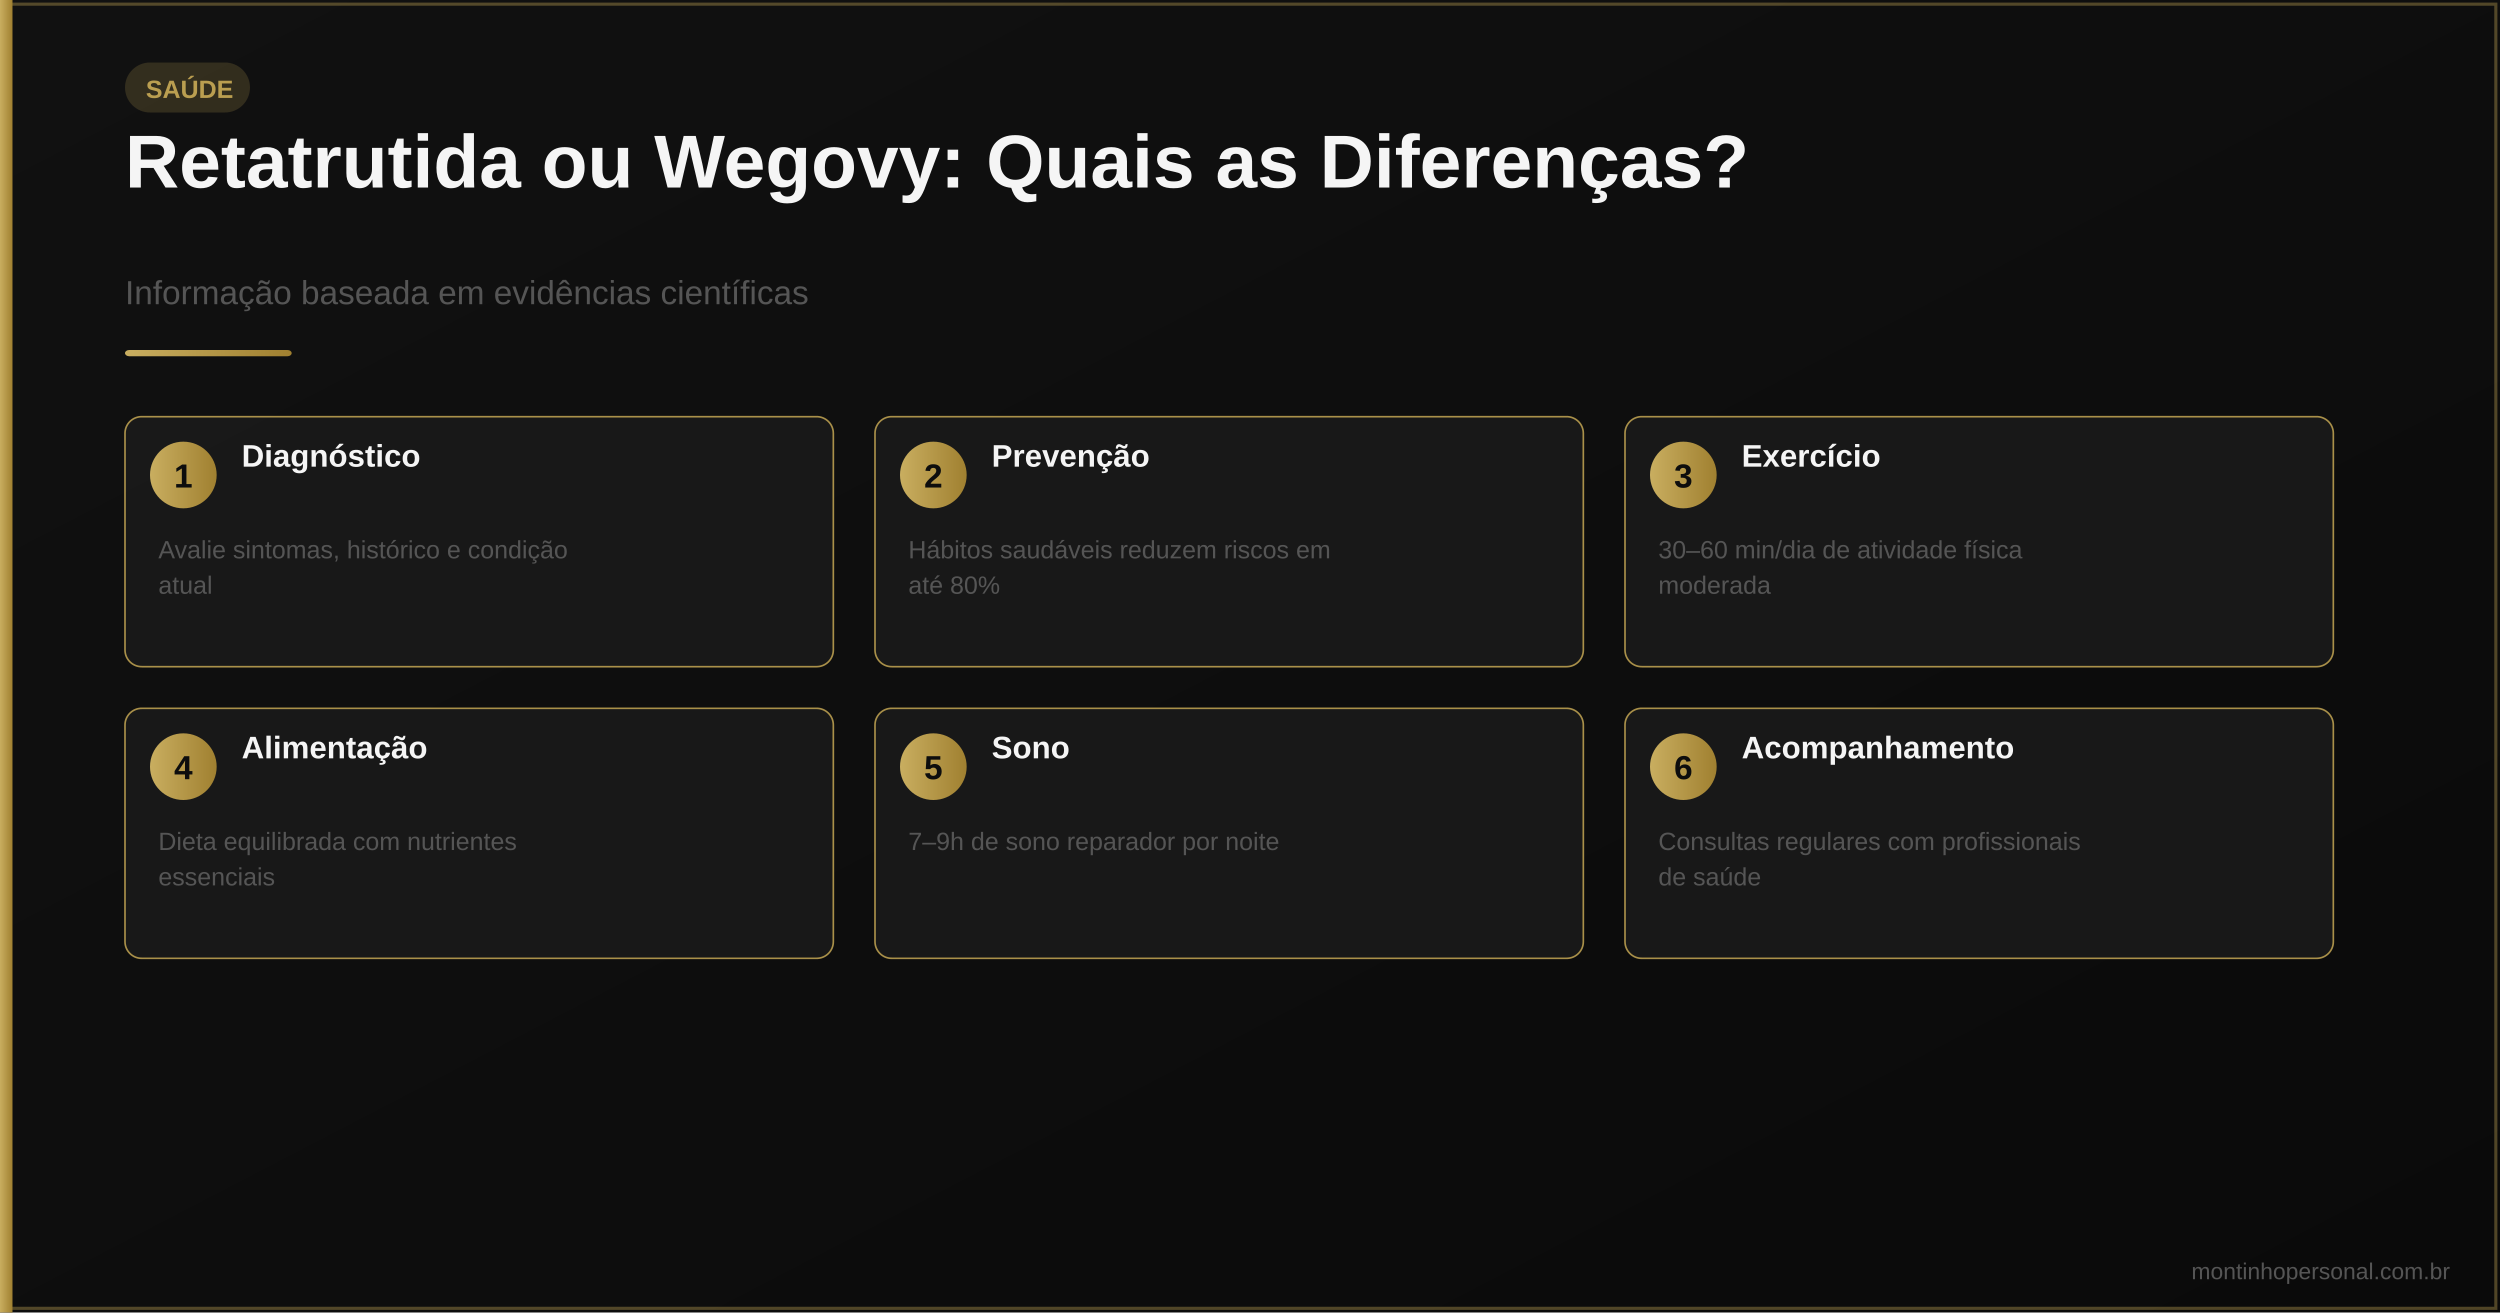
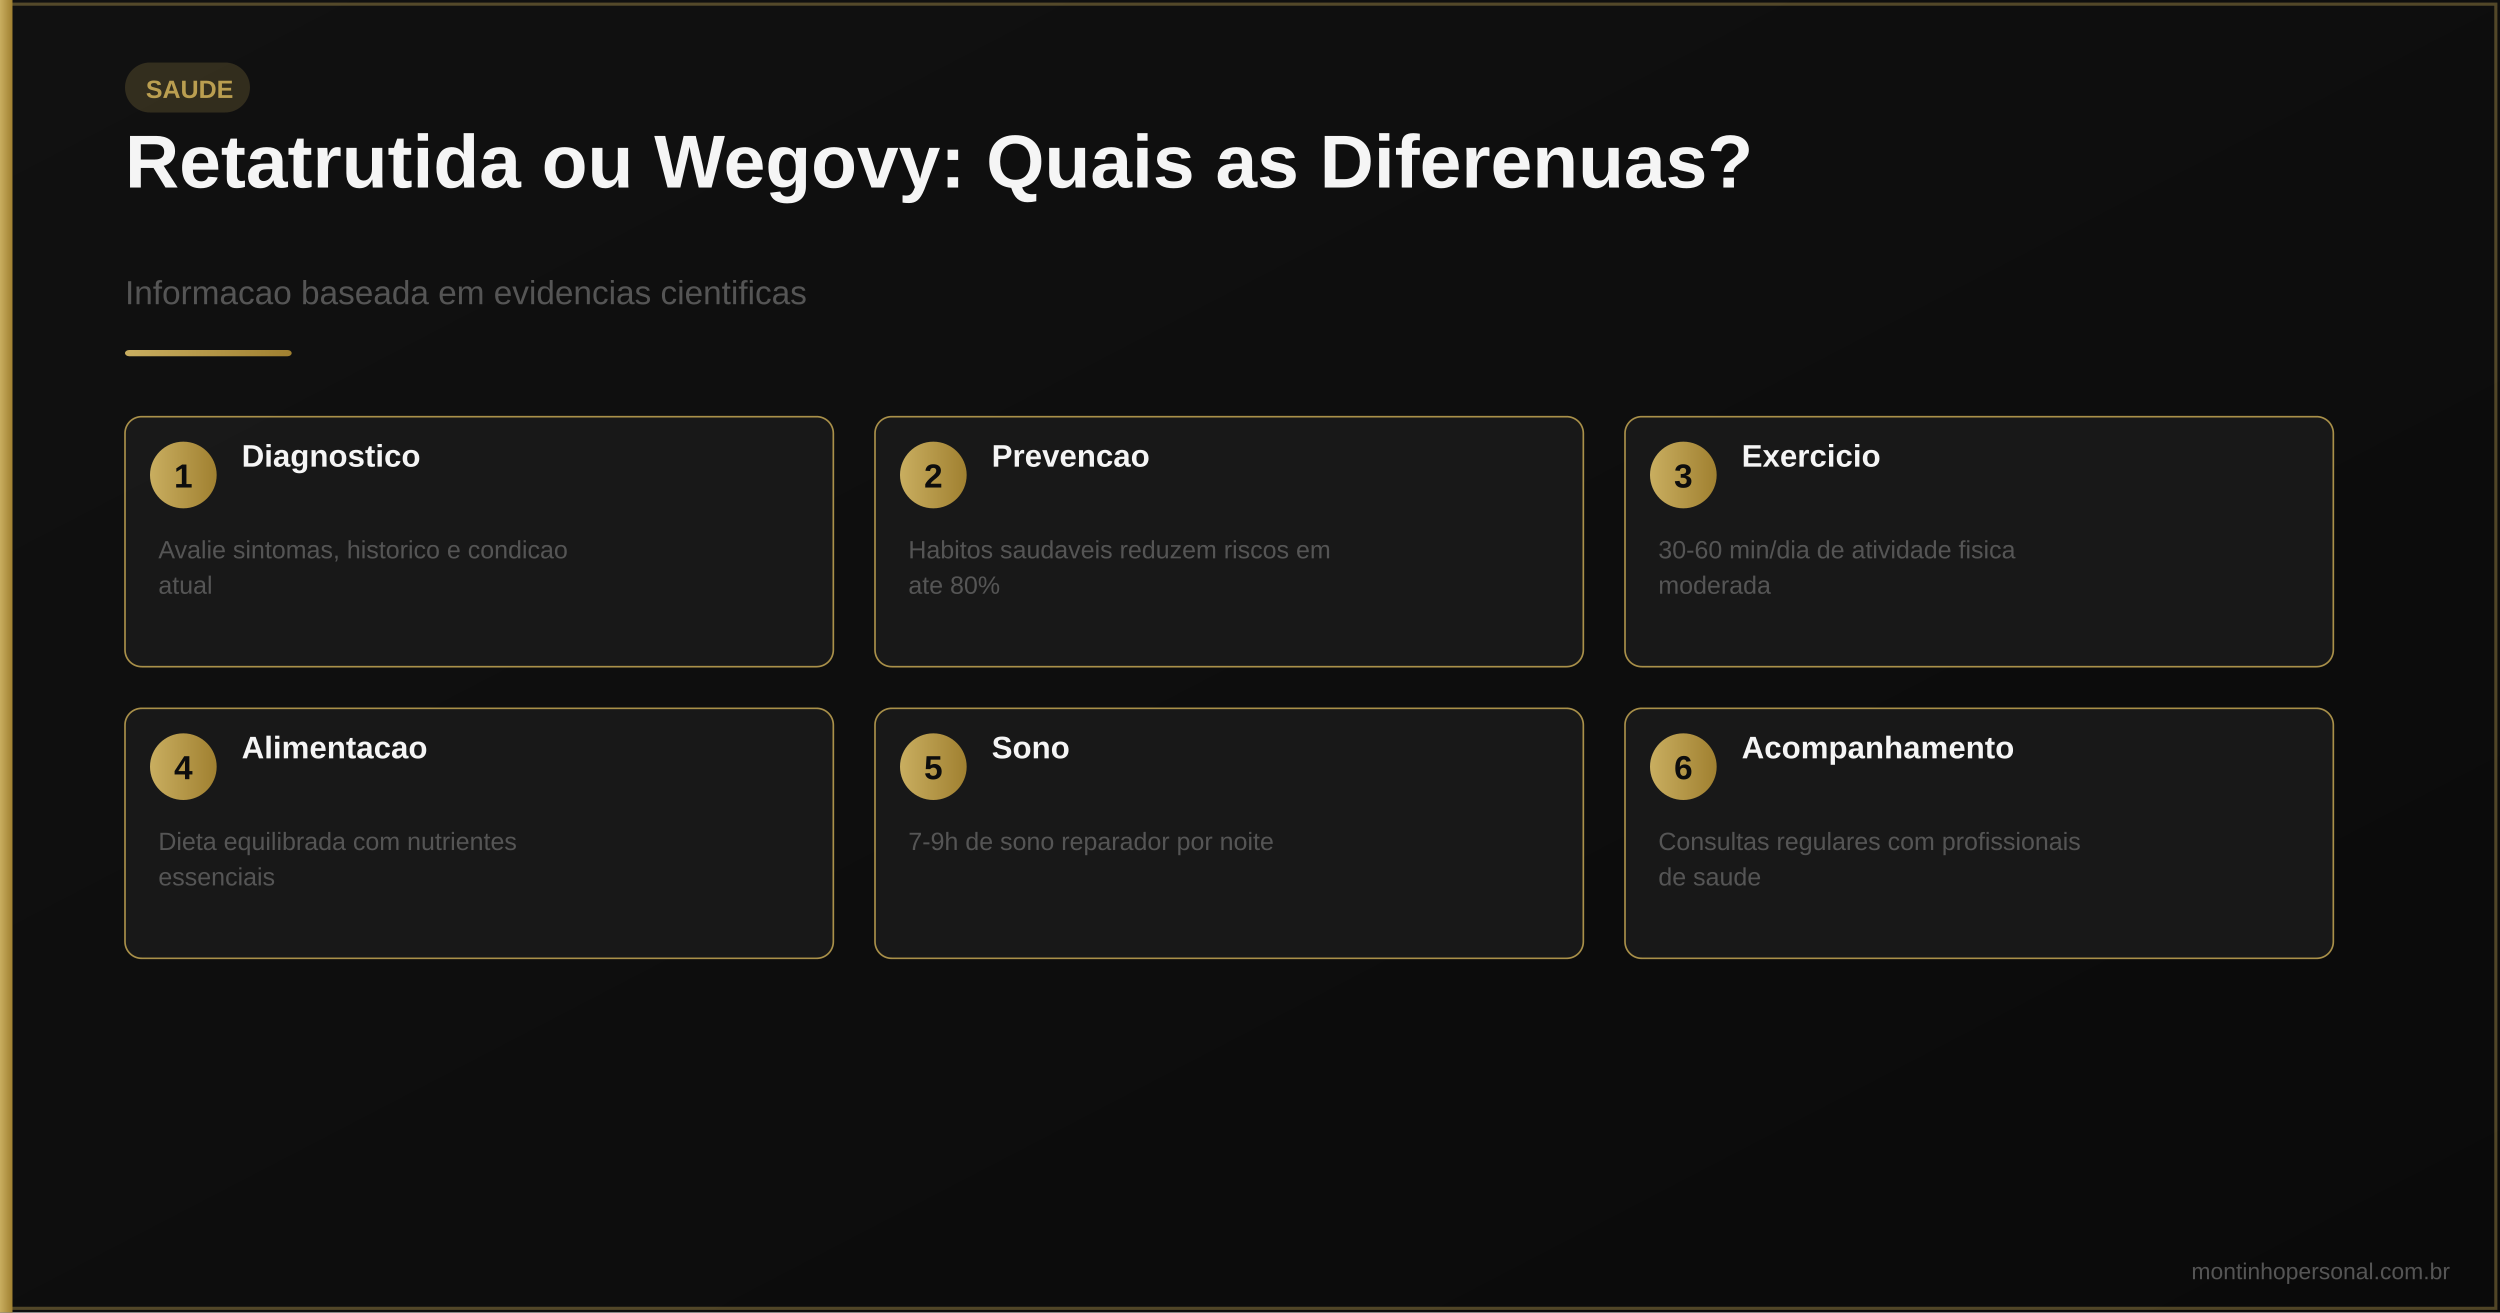
- <svg xmlns="http://www.w3.org/2000/svg" viewBox="0 0 1200 630" width="1200" height="630" role="img" aria-label="Retatrutida ou Wegovy: Quais as Diferenças?">
+ <svg xmlns="http://www.w3.org/2000/svg" viewBox="0 0 1200 630" width="1200" height="630" role="img" aria-label="Retatrutida ou Wegovy: Quais as Diferenuas?">
  <defs>
    <linearGradient id="bg" x1="0" y1="0" x2="1" y2="1">
      <stop offset="0%" stop-color="#111111" />
      <stop offset="100%" stop-color="#0a0a0a" />
    </linearGradient>
    <linearGradient id="gold" x1="0" y1="0" x2="1" y2="0">
      <stop offset="0%" stop-color="#C9AE60" />
      <stop offset="100%" stop-color="#A08030" />
    </linearGradient>
  </defs>
  <rect width="1200" height="630" fill="url(#bg)" />
  <rect x="2" y="2" width="1196" height="626" fill="none" stroke="#BA9E50" stroke-width="1.5" opacity="0.4" />
  <rect x="0" y="0" width="6" height="630" fill="url(#gold)" />
  <text x="1176" y="614" font-family="Arial,sans-serif" font-size="11" fill="#555555" text-anchor="end">montinhopersonal.com.br</text>
  <rect x="60" y="30" width="60" height="24" rx="12" fill="#BA9E50" opacity="0.2" />
-   <text x="70" y="47" font-family="Arial,sans-serif" font-size="12" fill="#BA9E50" font-weight="bold">SAÚDE</text>
-   <text x="60" y="90" font-family="Arial,sans-serif" font-size="36" fill="#F5F5F5" font-weight="bold">Retatrutida ou Wegovy: Quais as Diferenças?</text>
-   <text x="60" y="146" font-family="Arial,sans-serif" font-size="16" fill="#555555">Informação baseada em evidências científicas</text>
+   <text x="70" y="47" font-family="Arial,sans-serif" font-size="12" fill="#BA9E50" font-weight="bold">SAUDE</text>
+   <text x="60" y="90" font-family="Arial,sans-serif" font-size="36" fill="#F5F5F5" font-weight="bold">Retatrutida ou Wegovy: Quais as Diferenuas?</text>
+   <text x="60" y="146" font-family="Arial,sans-serif" font-size="16" fill="#555555">Informacao baseada em evidencias cientificas</text>
  <rect x="60" y="168" width="80" height="3" rx="2" fill="url(#gold)" />
  <rect x="60" y="200" width="340" height="120" rx="8" fill="#1a1a1a" stroke="#BA9E50" stroke-width="0.8" opacity="0.9" />
  <circle cx="88" cy="228" r="16" fill="url(#gold)" />
  <text x="88" y="234" font-family="Arial,sans-serif" font-size="16" fill="#0d0d0d" text-anchor="middle" font-weight="bold">1</text>
-   <text x="116" y="224" font-family="Arial,sans-serif" font-size="15" fill="#F5F5F5" font-weight="bold">Diagnóstico</text>
-   <text x="76" y="268" font-family="Arial,sans-serif" font-size="12" fill="#555555">Avalie sintomas, histórico e condição</text>
+   <text x="116" y="224" font-family="Arial,sans-serif" font-size="15" fill="#F5F5F5" font-weight="bold">Diagnostico</text>
+   <text x="76" y="268" font-family="Arial,sans-serif" font-size="12" fill="#555555">Avalie sintomas, historico e condicao</text>
  <text x="76" y="285" font-family="Arial,sans-serif" font-size="12" fill="#555555">atual</text>
  <rect x="420" y="200" width="340" height="120" rx="8" fill="#1a1a1a" stroke="#BA9E50" stroke-width="0.8" opacity="0.9" />
  <circle cx="448" cy="228" r="16" fill="url(#gold)" />
  <text x="448" y="234" font-family="Arial,sans-serif" font-size="16" fill="#0d0d0d" text-anchor="middle" font-weight="bold">2</text>
-   <text x="476" y="224" font-family="Arial,sans-serif" font-size="15" fill="#F5F5F5" font-weight="bold">Prevenção</text>
-   <text x="436" y="268" font-family="Arial,sans-serif" font-size="12" fill="#555555">Hábitos saudáveis reduzem riscos em</text>
-   <text x="436" y="285" font-family="Arial,sans-serif" font-size="12" fill="#555555">até 80%</text>
+   <text x="476" y="224" font-family="Arial,sans-serif" font-size="15" fill="#F5F5F5" font-weight="bold">Prevencao</text>
+   <text x="436" y="268" font-family="Arial,sans-serif" font-size="12" fill="#555555">Habitos saudaveis reduzem riscos em</text>
+   <text x="436" y="285" font-family="Arial,sans-serif" font-size="12" fill="#555555">ate 80%</text>
  <rect x="780" y="200" width="340" height="120" rx="8" fill="#1a1a1a" stroke="#BA9E50" stroke-width="0.8" opacity="0.9" />
  <circle cx="808" cy="228" r="16" fill="url(#gold)" />
  <text x="808" y="234" font-family="Arial,sans-serif" font-size="16" fill="#0d0d0d" text-anchor="middle" font-weight="bold">3</text>
-   <text x="836" y="224" font-family="Arial,sans-serif" font-size="15" fill="#F5F5F5" font-weight="bold">Exercício</text>
-   <text x="796" y="268" font-family="Arial,sans-serif" font-size="12" fill="#555555">30–60 min/dia de atividade física</text>
+   <text x="836" y="224" font-family="Arial,sans-serif" font-size="15" fill="#F5F5F5" font-weight="bold">Exercicio</text>
+   <text x="796" y="268" font-family="Arial,sans-serif" font-size="12" fill="#555555">30-60 min/dia de atividade fisica</text>
  <text x="796" y="285" font-family="Arial,sans-serif" font-size="12" fill="#555555">moderada</text>
  <rect x="60" y="340" width="340" height="120" rx="8" fill="#1a1a1a" stroke="#BA9E50" stroke-width="0.8" opacity="0.9" />
  <circle cx="88" cy="368" r="16" fill="url(#gold)" />
  <text x="88" y="374" font-family="Arial,sans-serif" font-size="16" fill="#0d0d0d" text-anchor="middle" font-weight="bold">4</text>
-   <text x="116" y="364" font-family="Arial,sans-serif" font-size="15" fill="#F5F5F5" font-weight="bold">Alimentação</text>
+   <text x="116" y="364" font-family="Arial,sans-serif" font-size="15" fill="#F5F5F5" font-weight="bold">Alimentacao</text>
  <text x="76" y="408" font-family="Arial,sans-serif" font-size="12" fill="#555555">Dieta equilibrada com nutrientes</text>
  <text x="76" y="425" font-family="Arial,sans-serif" font-size="12" fill="#555555">essenciais</text>
  <rect x="420" y="340" width="340" height="120" rx="8" fill="#1a1a1a" stroke="#BA9E50" stroke-width="0.8" opacity="0.9" />
  <circle cx="448" cy="368" r="16" fill="url(#gold)" />
  <text x="448" y="374" font-family="Arial,sans-serif" font-size="16" fill="#0d0d0d" text-anchor="middle" font-weight="bold">5</text>
  <text x="476" y="364" font-family="Arial,sans-serif" font-size="15" fill="#F5F5F5" font-weight="bold">Sono</text>
-   <text x="436" y="408" font-family="Arial,sans-serif" font-size="12" fill="#555555">7–9h de sono reparador por noite</text>
+   <text x="436" y="408" font-family="Arial,sans-serif" font-size="12" fill="#555555">7-9h de sono reparador por noite</text>
  <rect x="780" y="340" width="340" height="120" rx="8" fill="#1a1a1a" stroke="#BA9E50" stroke-width="0.8" opacity="0.9" />
  <circle cx="808" cy="368" r="16" fill="url(#gold)" />
  <text x="808" y="374" font-family="Arial,sans-serif" font-size="16" fill="#0d0d0d" text-anchor="middle" font-weight="bold">6</text>
  <text x="836" y="364" font-family="Arial,sans-serif" font-size="15" fill="#F5F5F5" font-weight="bold">Acompanhamento</text>
  <text x="796" y="408" font-family="Arial,sans-serif" font-size="12" fill="#555555">Consultas regulares com profissionais</text>
-   <text x="796" y="425" font-family="Arial,sans-serif" font-size="12" fill="#555555">de saúde</text>
+   <text x="796" y="425" font-family="Arial,sans-serif" font-size="12" fill="#555555">de saude</text>
</svg>
